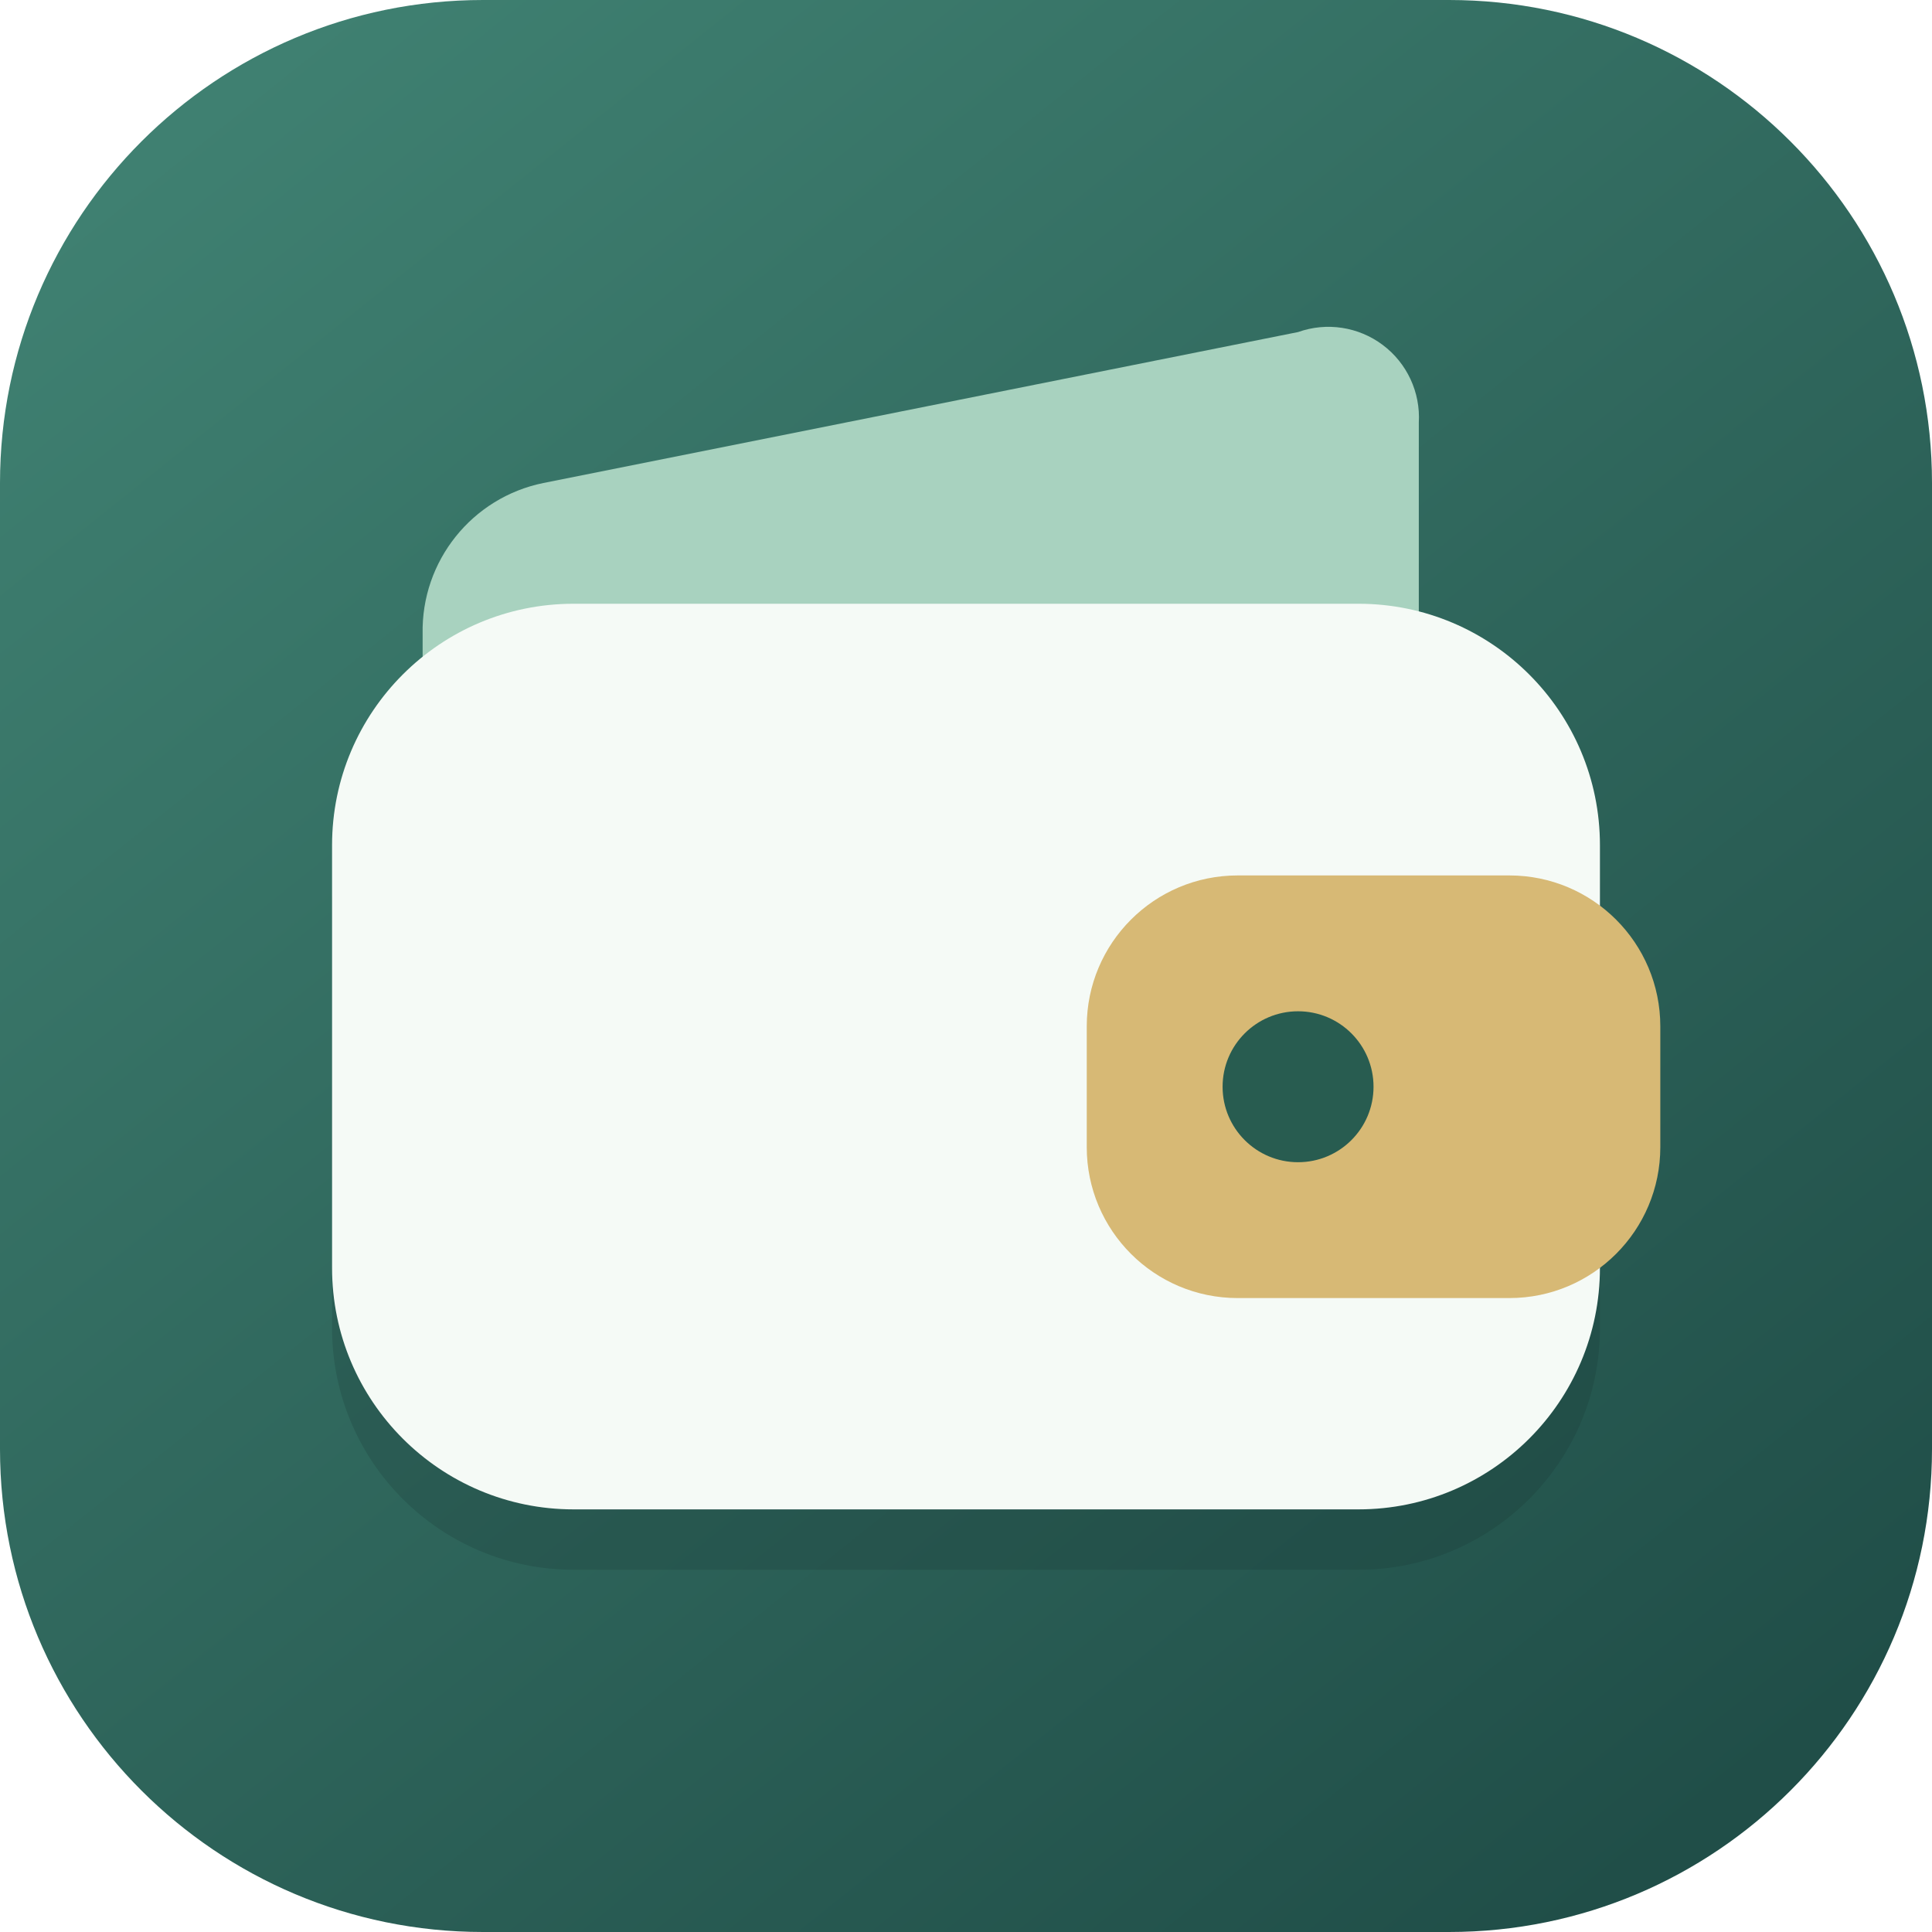
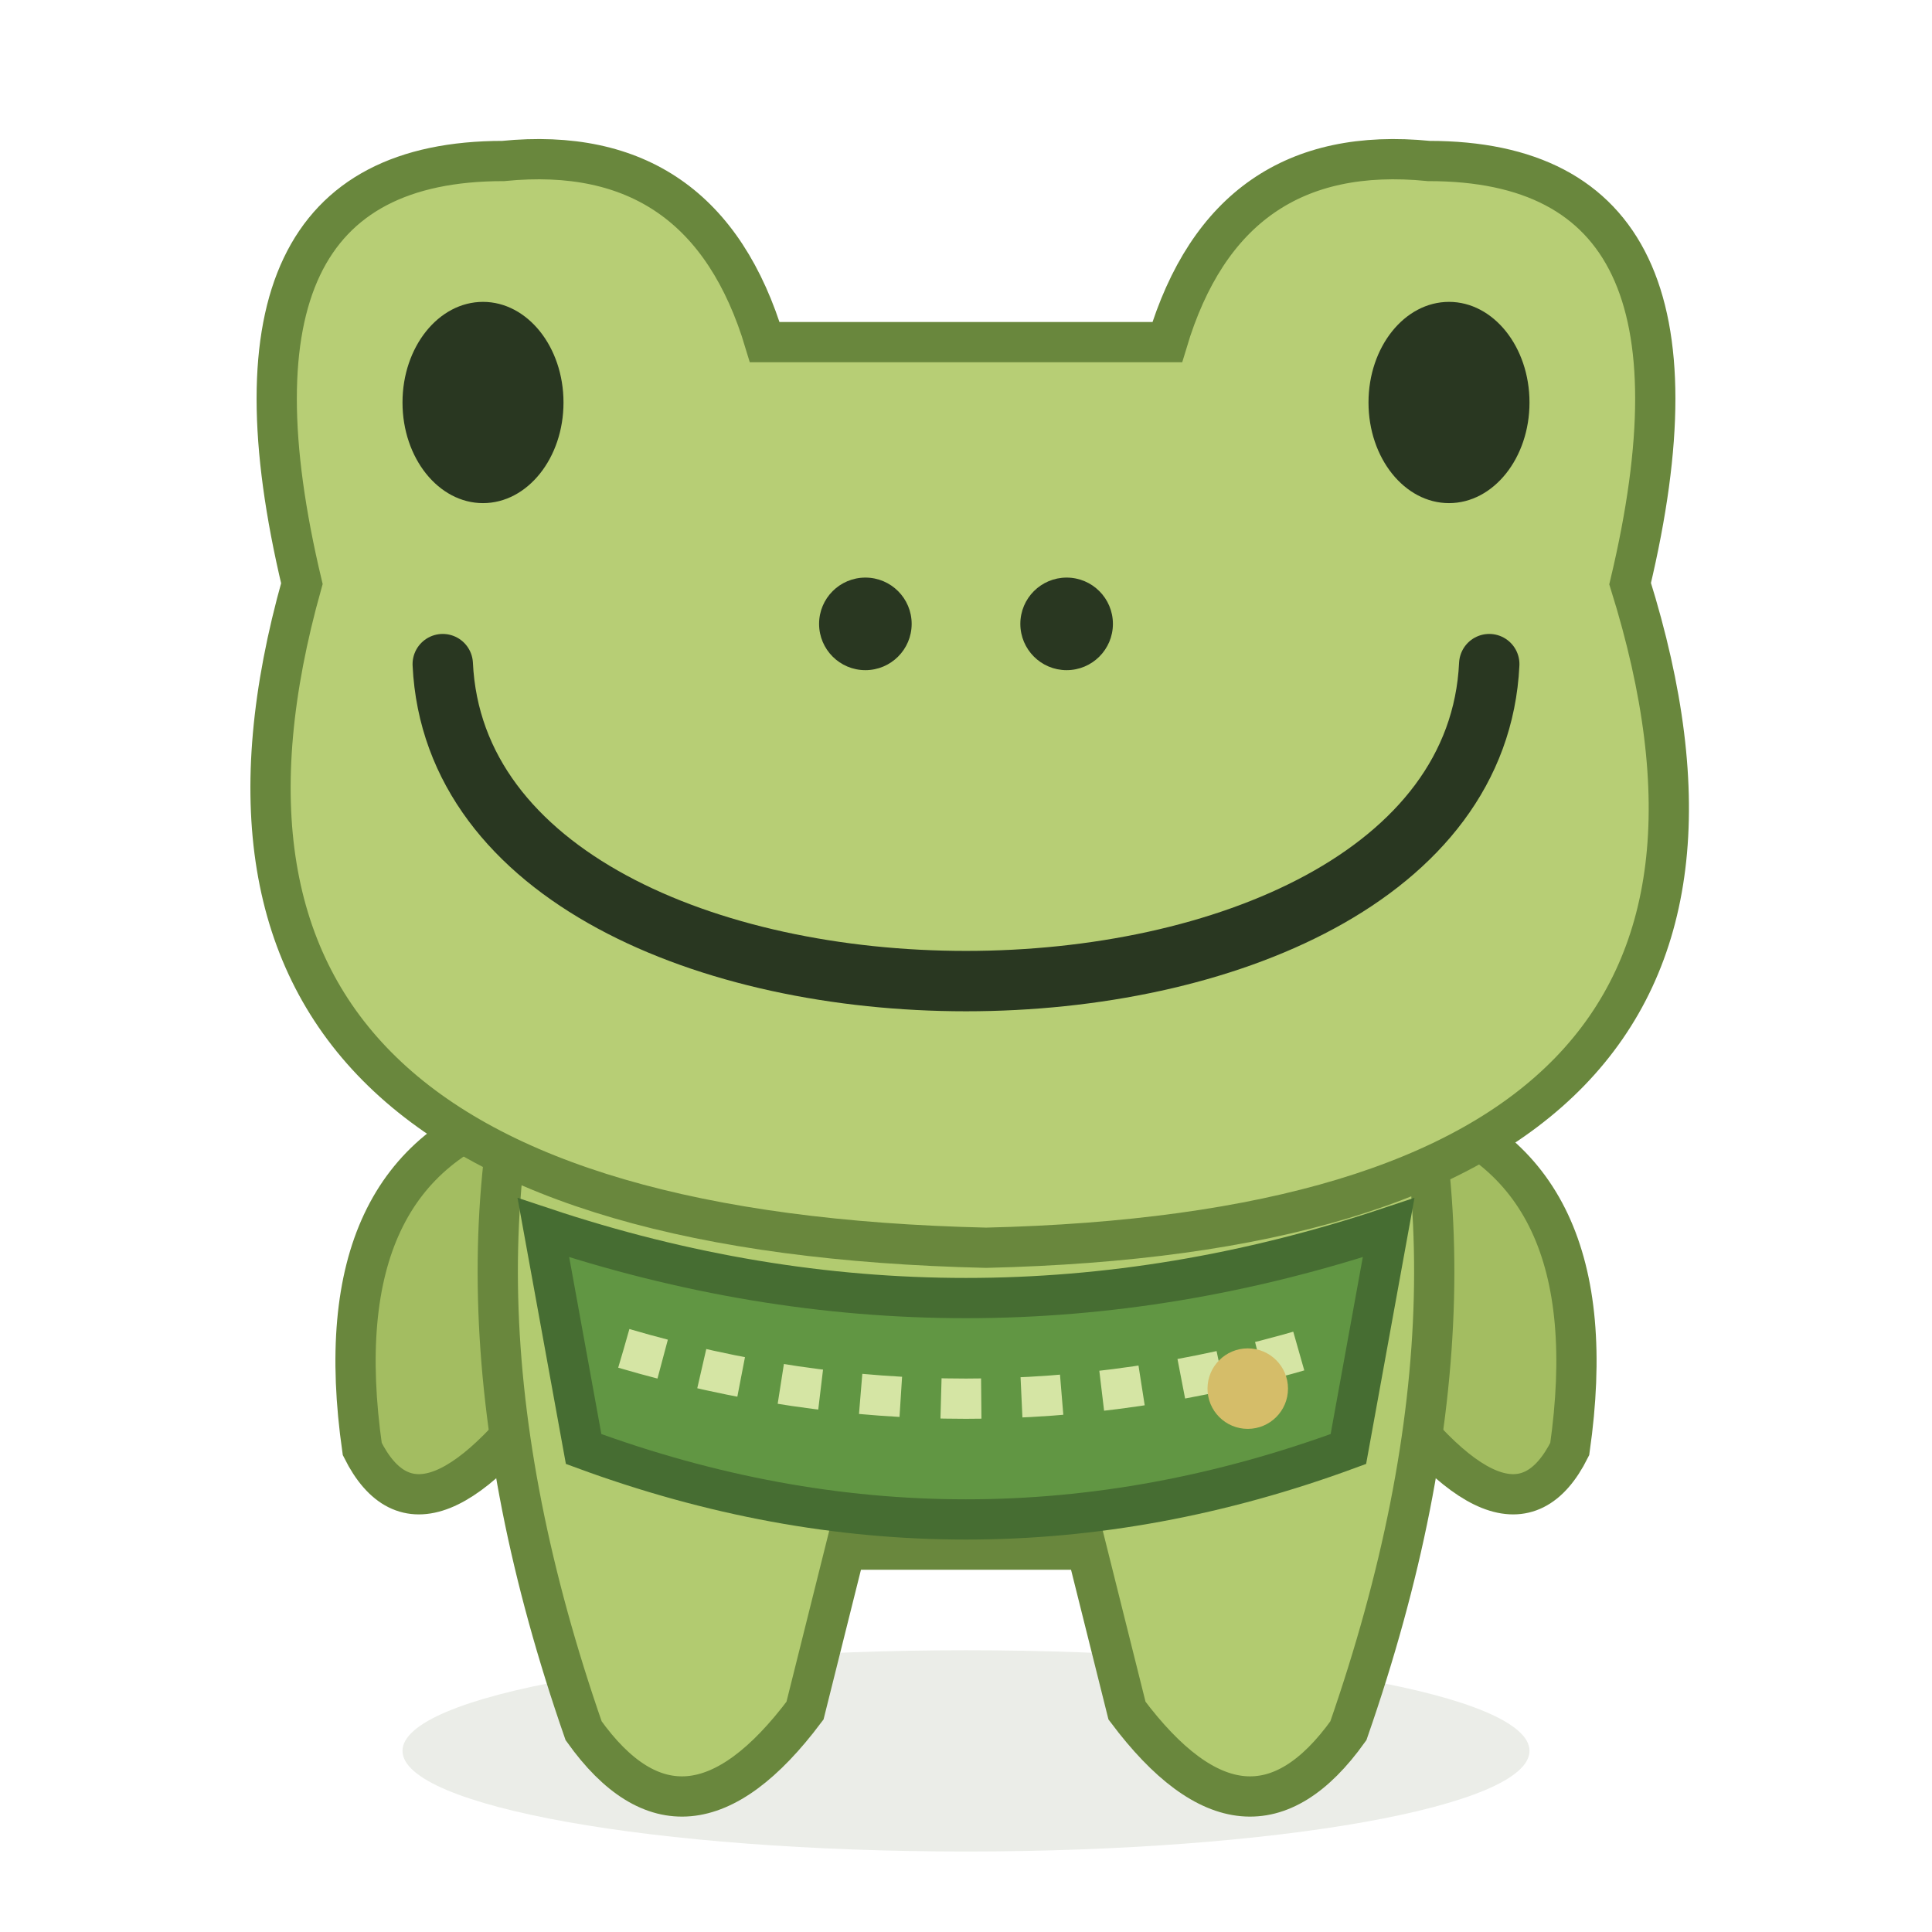
- <svg xmlns="http://www.w3.org/2000/svg" viewBox="0 0 64 64">
-   <defs>
-     <linearGradient id="green" x2="0.8" y2="1">
-       <stop stop-color="#428575" />
-       <stop offset="1" stop-color="#204e48" />
-     </linearGradient>
-   </defs>
-   <rect width="64" height="64" rx="16" fill="url(#green)" />
-   <path d="M14 24v-3a5 5 0 0 1 4-5l25-5a3 3 0 0 1 4 3v12" fill="#a8d2bf" />
-   <rect x="11" y="22" width="42" height="30" rx="8" fill="#122f2b" opacity=".2" />
-   <rect x="11" y="20" width="42" height="30" rx="8" fill="#f5faf6" />
-   <rect x="36" y="29" width="19" height="14" rx="5" fill="#d7b975" />
-   <circle cx="43" cy="36" r="2.5" fill="#285c50" />
+ <svg xmlns="http://www.w3.org/2000/svg" viewBox="0 0 96 96" fill="none">
+   <ellipse cx="48" cy="87" rx="28" ry="5" fill="#526739" opacity=".12" />
+   <path d="M26 55Q16 58 18 72Q21 78 28 68M70 55Q80 58 78 72Q75 78 68 68" fill="#a3bd61" stroke="#69873d" stroke-width="2" />
+   <path d="M28 46Q21 63 29 86Q34 93 40 85L42 77H54L56 85Q62 93 67 86Q75 63 68 46Z" fill="#b2cb70" stroke="#69873d" stroke-width="2" />
+   <path d="M15 29Q10 8 25 8Q35 7 38 17H58Q61 7 71 8Q86 8 81 29Q91 61 49 62Q6 61 15 29Z" fill="#b7ce75" stroke="#69873d" stroke-width="2" />
+   <ellipse cx="24" cy="20" rx="4" ry="5" fill="#293721" />
+   <ellipse cx="72" cy="20" rx="4" ry="5" fill="#293721" />
+   <circle cx="43" cy="31" r="2.3" fill="#293721" />
+   <circle cx="53" cy="31" r="2.3" fill="#293721" />
+   <path d="M22 33C23 54 73 54 74 33" stroke="#293721" stroke-width="3" stroke-linecap="round" />
+   <path d="M27 61Q48 68 69 61L67 72Q48 79 29 72Z" fill="#619643" stroke="#466d32" stroke-width="2" />
+   <path d="M31 67Q48 72 65 67" stroke="#d5e5a4" stroke-width="2" stroke-dasharray="2 2" />
+   <circle cx="62" cy="69" r="2" fill="#d5bd69" />
</svg>
